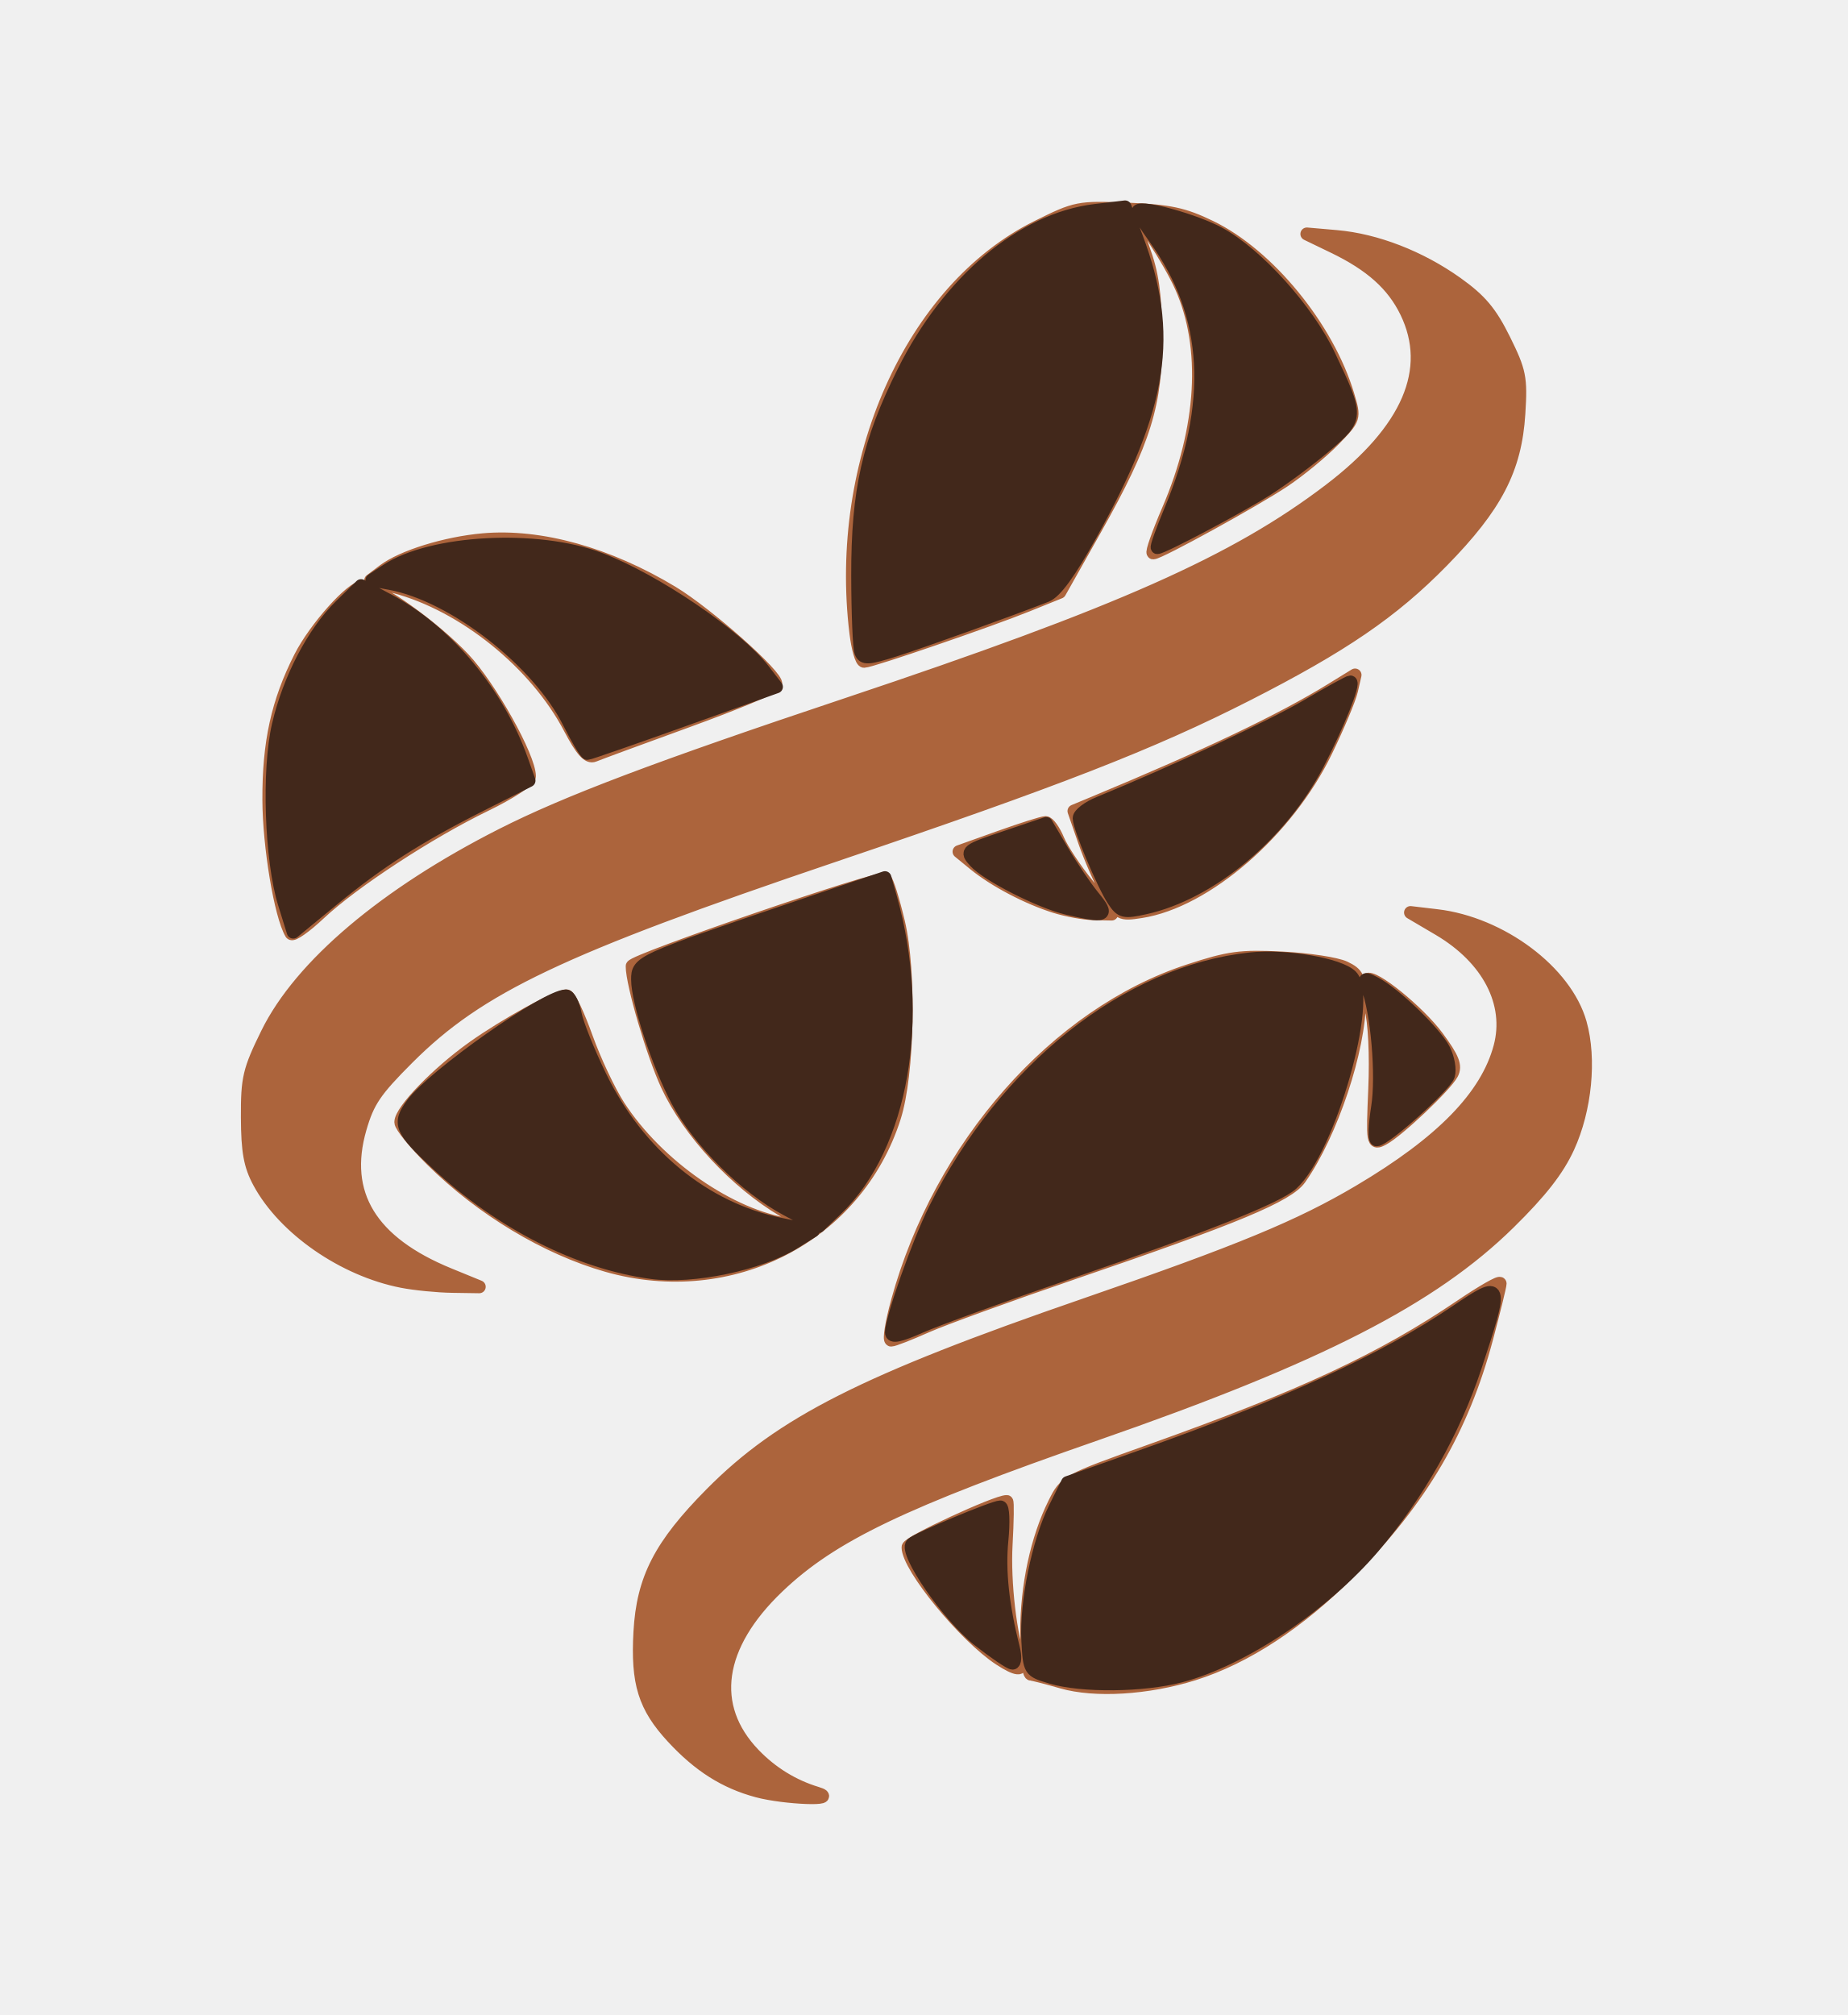
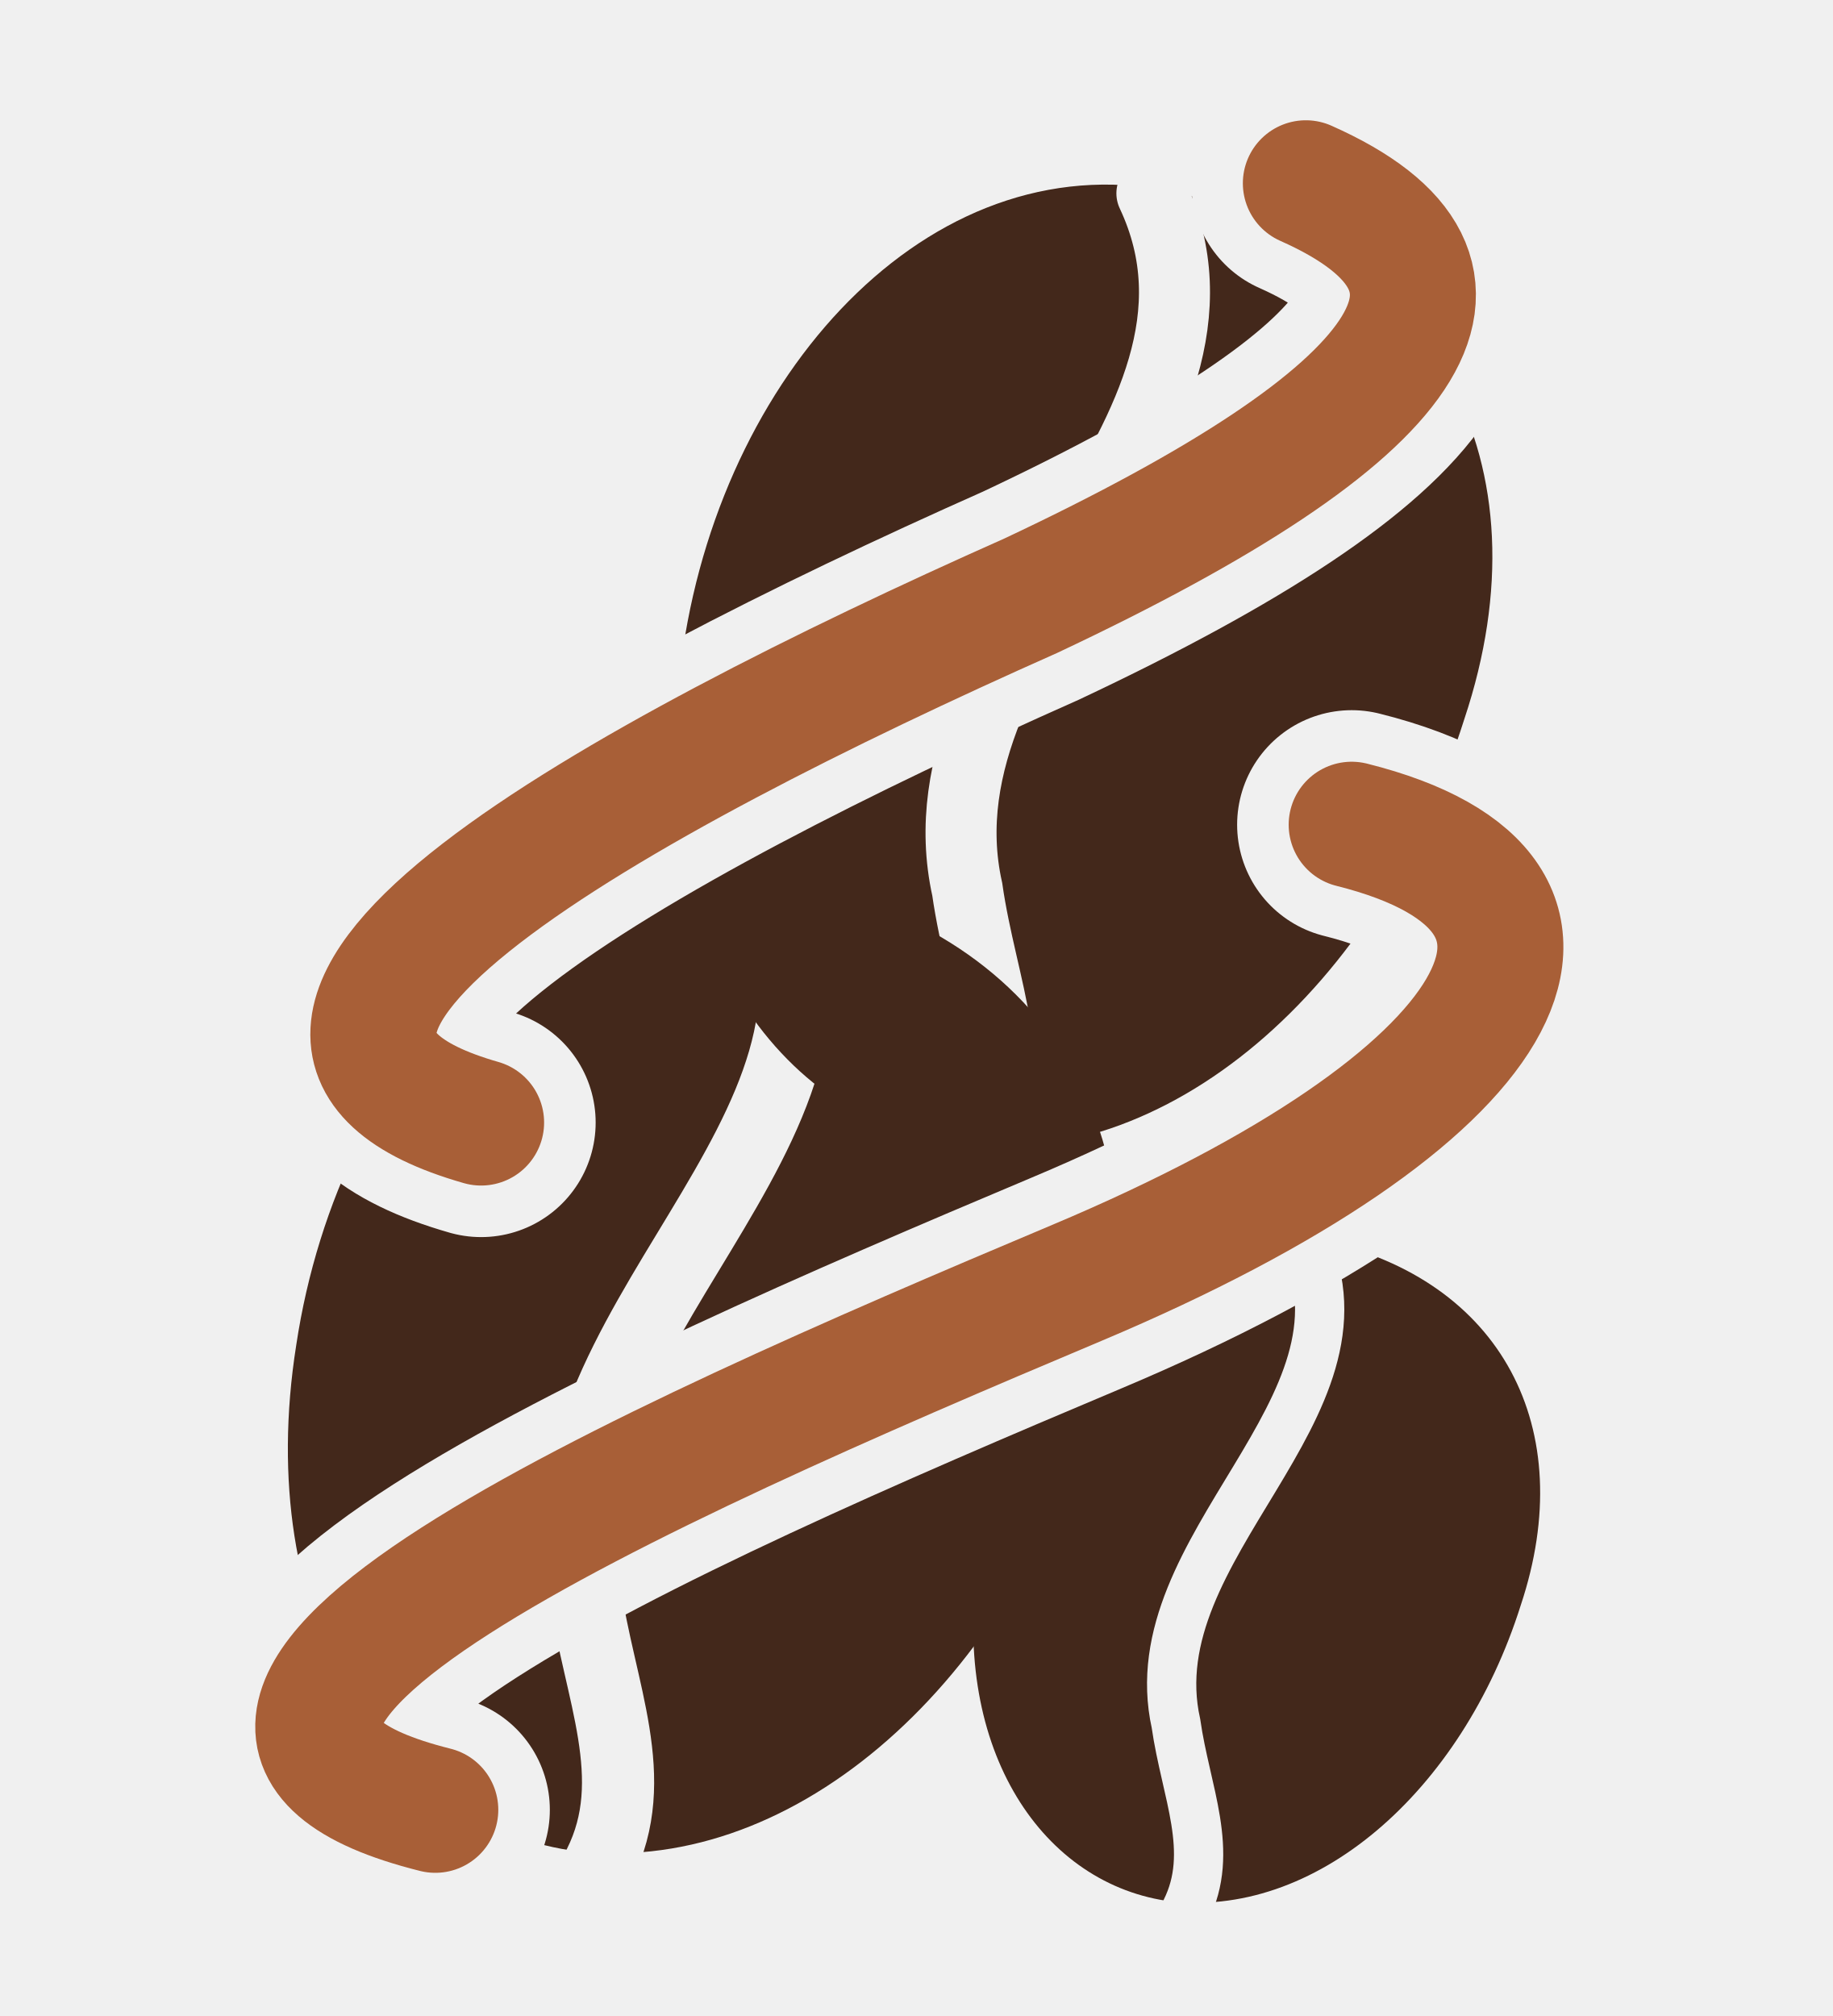
- <svg xmlns="http://www.w3.org/2000/svg" version="1.1" id="svg1" width="343" height="374" viewBox="0 0 343 374">
-   <defs id="defs1" />
-   <g id="g1">
-     <g id="g2" transform="translate(5.473903,-6.842381)">
-       <path fill="#ac643c" stroke="#ac643c" stroke-width="2.4" stroke-linejoin="round" paint-order="stroke fill" d="m 135.116,339.264 c -5.995,-1.604 -10.824,-4.661 -15.716,-9.949 -5.252,-5.676 -6.621,-10.075 -6.09,-19.567 0.553,-9.878 3.761,-16.1 13.232,-25.666 13.028,-13.158 28.486,-20.971 69.45,-35.102 28.706,-9.903 39.82,-14.499 50.843,-21.024 15.341,-9.082 23.67,-17.628 26.121,-26.8 2.163,-8.094 -2.164,-16.429 -11.333,-21.831 l -5.27,-3.105 4.87,0.575 c 11.944,1.409 23.951,10.398 26.644,19.947 1.875,6.648 0.957,16.023 -2.255,23.032 -1.94,4.234 -5.084,8.263 -10.94,14.021 -14.359,14.119 -35.319,24.845 -76.633,39.216 -35.975,12.514 -49.133,18.828 -59.126,28.374 -11.369,10.861 -12.99,22.179 -4.449,31.078 3.274,3.412 7.26,5.868 11.696,7.208 4.43,1.338 -5.953,0.956 -11.044,-0.406 z m 56.511,-20.208 c -2.752,-0.792 -5.34,-1.46 -5.753,-1.483 -0.413,-0.024 -0.757,-3.548 -0.765,-7.833 -0.016,-8.482 1.887,-17.333 5.131,-23.859 2.055,-4.134 2.176,-4.2 17.986,-9.836 28.158,-10.038 42.773,-16.855 57.518,-26.831 3.982,-2.694 7.24,-4.551 7.24,-4.125 -5.8e-4,0.425 -1.12,4.983 -2.488,10.129 -4.486,16.874 -12.164,29.98 -25.358,43.286 -9.393,9.473 -19.395,16.031 -29.075,19.064 -8.506,2.665 -18.279,3.261 -24.434,1.488 z m -11.508,-4.253 c -6.476,-4.211 -17.033,-17.085 -17.04,-20.78 -0.002,-0.924 16.319,-8.481 18.325,-8.485 0.18,-3.4e-4 0.126,3.603 -0.12,8.007 -0.389,6.952 0.797,17.145 2.513,21.59 0.699,1.812 -0.556,1.699 -3.678,-0.332 z m -18.993,-66.476 c 7.929,-28.854 29.455,-53.265 54.077,-61.327 7.456,-2.441 9.647,-2.737 17.35,-2.339 4.849,0.25 10.055,1.044 11.569,1.764 2.423,1.152 2.754,1.868 2.761,5.988 0.018,9.185 -5.192,24.813 -11.055,33.162 -2.252,3.207 -11.862,7.216 -42.001,17.521 -11.902,4.07 -24.212,8.543 -27.355,9.94 -3.144,1.398 -6.081,2.542 -6.528,2.542 -0.447,8.5e-4 0.085,-3.263 1.182,-7.252 z m -91.966,-3.644 c -10.837,-2.111 -21.87,-9.755 -26.527,-18.379 -1.691,-3.131 -2.165,-5.738 -2.191,-12.048 -0.03,-7.299 0.315,-8.758 3.682,-15.605 6.191,-12.588 21.889,-25.872 43.568,-36.867 11.99,-6.081 28.891,-12.472 64.086,-24.234 50.662,-16.93 72.093,-26.444 89.583,-39.768 14.574,-11.102 19.405,-22.348 14.2,-33.048 -2.459,-5.054 -6.549,-8.72 -13.445,-12.049 l -5.005,-2.416 5.501,0.481 c 7.351,0.642 15.533,3.818 22.331,8.666 4.382,3.125 6.272,5.374 8.783,10.45 2.926,5.916 3.16,7.087 2.742,13.729 -0.65,10.308 -4.237,17.214 -14.24,27.415 -9.224,9.406 -18.477,15.73 -36.27,24.79 -17.694,9.009 -35.167,15.817 -76.613,29.851 -50.824,17.209 -65.893,24.366 -79.106,37.571 -6.073,6.069 -7.409,8.043 -8.867,13.093 -3.507,12.151 1.96,21.119 16.501,27.068 l 5.612,2.296 -5,-0.076 c -2.75,-0.042 -6.947,-0.455 -9.325,-0.919 z m 38.066,-2.934 c -11.285,-3.204 -23.287,-10.423 -32.553,-19.58 -3.159,-3.122 -5.744,-6.291 -5.746,-7.043 -0.004,-2.135 6.773,-9.138 13.422,-13.871 5.968,-4.247 15.616,-9.558 17.37,-9.561 0.497,-9.5e-4 2.144,3.471 3.66,7.716 1.516,4.245 4.219,9.977 6.006,12.739 7.155,11.055 20.776,20.503 31.754,22.027 l 4.325,0.6 -5.506,-3.235 c -8.822,-5.184 -17.565,-14.607 -21.586,-23.266 -2.659,-5.726 -6.495,-18.764 -6.501,-22.098 -0.002,-1.04 45.863,-16.777 46.949,-16.109 0.387,0.238 1.504,3.804 2.483,7.925 2.194,9.236 1.804,28.248 -0.743,36.233 -7.04,22.073 -30.284,34.067 -53.336,27.522 z m 142.486,-32.855 c 0.266,-6.259 -0.029,-12.262 -0.74,-15.066 -0.651,-2.564 -0.97,-4.875 -0.709,-5.137 1.036,-1.04 9.637,5.946 13.091,10.632 2.885,3.915 3.459,5.365 2.69,6.808 -1.208,2.268 -10.012,10.608 -12.755,12.082 -1.979,1.064 -2.011,0.878 -1.577,-9.319 z M 48.575,180.093 c -1.978,-3.381 -4.112,-16.153 -4.143,-24.794 -0.039,-10.676 1.607,-18.16 5.822,-26.468 2.754,-5.43 9.573,-13.061 11.675,-13.065 2.658,-0.005 13.172,7.505 18.657,13.327 4.909,5.21 12.212,18.268 12.219,21.848 0.001,0.751 -3.686,3.15 -8.195,5.331 -10.437,5.049 -24.532,14.262 -30.743,20.093 -2.652,2.491 -5.033,4.168 -5.291,3.728 z m 141.776,-4.976 c -5.122,-1.613 -11.217,-4.816 -14.908,-7.834 l -2.897,-2.369 7.545,-2.695 c 4.15,-1.482 7.982,-2.696 8.516,-2.697 0.534,-0.001 1.575,1.448 2.313,3.219 0.738,1.772 3.28,5.592 5.649,8.489 l 4.308,5.268 -3.262,-0.061 c -1.794,-0.033 -5.063,-0.628 -7.264,-1.321 z m 9.692,-2.48 c -1.254,-2.222 -3.154,-6.563 -4.222,-9.646 l -1.941,-5.607 3.715,-1.544 c 21.133,-8.783 34.743,-15.272 44.072,-21.012 l 4.389,-2.7 -0.665,2.894 c -0.366,1.592 -2.504,6.683 -4.752,11.315 -7.171,14.774 -22.236,27.823 -34.303,29.712 -3.879,0.607 -4.09,0.493 -6.294,-3.411 z M 100.302,141.984 C 93.979,129.922 80.62,119.146 67.784,115.754 l -4.455,-1.177 2.416,-1.83 c 3.456,-2.617 11.505,-5.11 18.474,-5.723 10.6,-0.931 23.164,2.567 35.11,9.776 6.512,3.93 19.672,15.619 19.197,17.052 -0.181,0.546 -7.507,3.599 -16.28,6.784 -8.773,3.185 -16.626,6.077 -17.45,6.427 -1.085,0.46 -2.326,-0.943 -4.495,-5.079 z m 53.099,-17.643 c -3.898,-31.938 10.324,-63.8 33.65,-75.383 7.253,-3.602 7.651,-3.68 16.797,-3.298 7.764,0.325 10.386,0.884 15.317,3.265 10.78,5.206 21.849,18.742 25.576,31.276 1.273,4.28 1.271,4.285 -2.638,8.315 -2.151,2.218 -6.327,5.647 -9.279,7.619 -5.344,3.57 -23.021,13.292 -24.239,13.331 -0.352,0.011 0.919,-3.604 2.824,-8.033 6.515,-15.148 7.376,-30.096 2.381,-41.329 -2.226,-5.006 -8.141,-13.992 -8.784,-13.346 -0.223,0.224 0.574,3.066 1.77,6.317 1.653,4.491 2.201,8.312 2.283,15.91 0.137,12.732 -2.053,19.788 -11.154,35.945 l -6.666,11.832 -5.995,2.425 c -7.069,2.859 -29.048,10.4 -30.32,10.402 -0.485,9.3e-4 -1.17,-2.36 -1.523,-5.247 z" id="path3" />
-       <path fill="#42281b" stroke="#42281b" stroke-width="2.4" stroke-linejoin="round" paint-order="stroke fill" d="m 189.625,318.167 c -3.99,-1.19 -4.003,-1.211 -4.308,-6.761 -0.386,-7.021 1.927,-18.394 5.006,-24.611 l 2.366,-4.778 13.425,-4.751 c 27.224,-9.635 45.494,-18.032 58.632,-26.947 8.786,-5.962 8.879,-5.697 3.619,10.238 -3.888,11.78 -10.644,23.732 -18.894,33.427 -9.219,10.833 -24.328,20.937 -35.806,23.944 -6.967,1.825 -18.343,1.939 -24.039,0.241 z m -13.513,-6.959 c -5.554,-4.364 -13.773,-16.292 -12.268,-17.803 0.899,-0.902 15.126,-6.863 16.386,-6.865 0.493,-9.5e-4 0.613,2.788 0.27,6.249 -0.556,5.604 0.138,12.077 2.148,20.021 0.379,1.498 0.303,2.724 -0.169,2.725 -0.472,5.6e-4 -3.337,-1.947 -6.367,-4.327 z M 160.002,254.151 c -0.005,-2.534 4.991,-16.685 8.071,-22.862 12.968,-26.01 35.693,-44.037 58.587,-46.474 6.499,-0.692 16.479,1.015 18.665,3.193 4.012,3.996 -4.09,32.379 -11.015,38.591 -2.732,2.45 -15.996,7.73 -41.17,16.387 -12.279,4.223 -24.758,8.759 -27.731,10.081 -3.928,1.746 -5.405,2.043 -5.407,1.085 z m -44.521,-11.114 c -13.491,-1.811 -27.992,-9.162 -39.865,-20.206 -6.752,-6.282 -7.224,-7.433 -4.54,-11.078 3.886,-5.278 24.88,-20.051 28.503,-20.058 0.594,-0.001 1.365,1.496 1.712,3.328 0.347,1.831 2.44,7.052 4.651,11.601 7.029,14.464 19.336,24.567 33.424,27.438 l 6.101,1.243 -3.496,2.174 c -6.394,3.977 -18.834,6.587 -26.489,5.56 z m 25.093,-11.695 c -7.709,-4.125 -16.354,-12.724 -20.306,-20.198 -3.604,-6.815 -7.383,-18.324 -7.391,-22.508 -0.006,-3.279 0.444,-3.484 28.701,-13.059 l 17.214,-5.833 1.033,3.667 c 6.301,22.363 2.181,46.139 -10.031,57.883 l -3.329,3.201 z m 109.666,-18.986 c 0.936,-5.883 -0.086,-17.822 -1.91,-22.313 -0.682,-1.68 -0.529,-1.743 1.541,-0.641 3.609,1.922 11.029,9.09 12.659,12.228 0.814,1.567 1.2,3.739 0.857,4.827 -0.608,1.928 -11.786,11.946 -13.333,11.949 -0.427,8.2e-4 -0.343,-2.722 0.186,-6.05 z M 47.318,174.574 c -2.505,-8.077 -3.069,-24.824 -1.118,-33.175 2,-8.562 6.484,-17.165 11.516,-22.098 l 3.835,-3.76 5.319,2.853 c 10.636,5.704 20.087,17.088 24.494,29.505 l 1.359,3.829 -8.933,4.508 c -11.696,5.902 -18.857,10.489 -27.645,17.708 l -7.191,5.907 z m 145.287,0.858 c -4.952,-1.157 -14.802,-6.155 -17.077,-8.665 -1.783,-1.967 -1.698,-2.035 5.694,-4.536 l 7.504,-2.539 3.04,5.159 c 1.672,2.838 4.233,6.62 5.692,8.404 2.975,3.641 2.441,3.88 -4.852,2.175 z m 8.596,-1.516 c -1.936,-2.943 -6.323,-13.432 -6.359,-15.205 -0.014,-0.716 1.66,-1.992 3.721,-2.835 13.679,-5.602 32.006,-14.158 38.488,-17.97 4.199,-2.469 7.859,-4.49 8.133,-4.49 0.9,-0.002 -2.283,7.992 -6.101,15.321 -6.817,13.087 -19.871,23.938 -32.023,26.62 -3.936,0.869 -4.418,0.75 -5.859,-1.44 z M 100.154,140.952 C 94.41,129.516 78.725,117.322 66.945,115.136 l -3.374,-0.626 2.757,-1.816 c 8.283,-5.457 27.899,-6.509 39.485,-2.119 10.239,3.88 25.484,14.22 30.446,20.652 l 2.391,3.098 -17.27,6.18 c -9.498,3.399 -17.512,6.181 -17.808,6.181 -0.296,5.7e-4 -1.834,-2.58 -3.418,-5.734 z m 54.165,-13.069 c -0.309,-0.802 -0.573,-7.198 -0.587,-14.216 -0.03,-15.717 2.008,-24.775 8.505,-37.805 8.414,-16.873 22.033,-28.335 35.592,-29.955 l 5.536,-0.661 2.086,5.544 c 6.848,18.196 4.84,31.328 -8.447,55.256 -3.969,7.148 -6.545,10.689 -8.264,11.363 -6.833,2.679 -23.133,8.542 -28.171,10.134 -4.901,1.549 -5.765,1.596 -6.249,0.34 z m 57.472,-26.279 c 8.338,-19.951 7.424,-36.249 -2.829,-50.463 -1.923,-2.666 -3.353,-4.991 -3.177,-5.167 0.896,-0.9 10.624,1.807 14.985,4.17 7.125,3.86 16.473,14.229 20.472,22.709 5.407,11.464 5.401,11.582 -0.733,16.808 -2.923,2.49 -7.787,6.102 -10.808,8.027 -5.024,3.2 -19.343,10.794 -20.357,10.796 -0.235,4.5e-4 0.866,-3.095 2.447,-6.878 z" id="path2" />
-     </g>
+ <svg xmlns="http://www.w3.org/2000/svg" viewBox="0 0 80 88" shape-rendering="geometricPrecision">
+   <defs>
+     <mask id="bean-cut" maskUnits="userSpaceOnUse" x="0" y="0" width="80" height="88">
+       <rect width="80" height="88" fill="white" />
+       <path d="M44 12C52 29 27 43 31 61c1 7 4 13 1 19" fill="none" stroke="black" stroke-width="5" stroke-linecap="round" />
+     </mask>
+     <path id="bean" d="M46 12C29 8 14 24 11 44c-3 19 6 33 19 35 15 2 30-11 36-30 6-18-2-33-20-37Z" fill="#43281b" mask="url(#bean-cut)" />
+     <path id="ribbon" d="M19 79C3 75 28 64 47 56c19-8 24-17 12-20M21 49C7 45 27 34 45 26c17-8 21-14 12-18" />
+     <mask id="ribbon-cut" maskUnits="userSpaceOnUse" x="0" y="0" width="80" height="88">
+       <rect width="80" height="88" fill="white" />
+       <use href="#ribbon" fill="none" stroke="black" stroke-width="10" stroke-linecap="round" />
+     </mask>
+   </defs>
+   <g mask="url(#ribbon-cut)">
+     <use href="#bean" transform="translate(23 1) scale(.62)" />
+     <use href="#bean" transform="translate(6 31) scale(.63)" />
+     <use href="#bean" transform="translate(38 49) scale(.43)" />
  </g>
+   <use href="#ribbon" fill="none" stroke="#a85f37" stroke-width="5.5" stroke-linecap="round" />
</svg>
